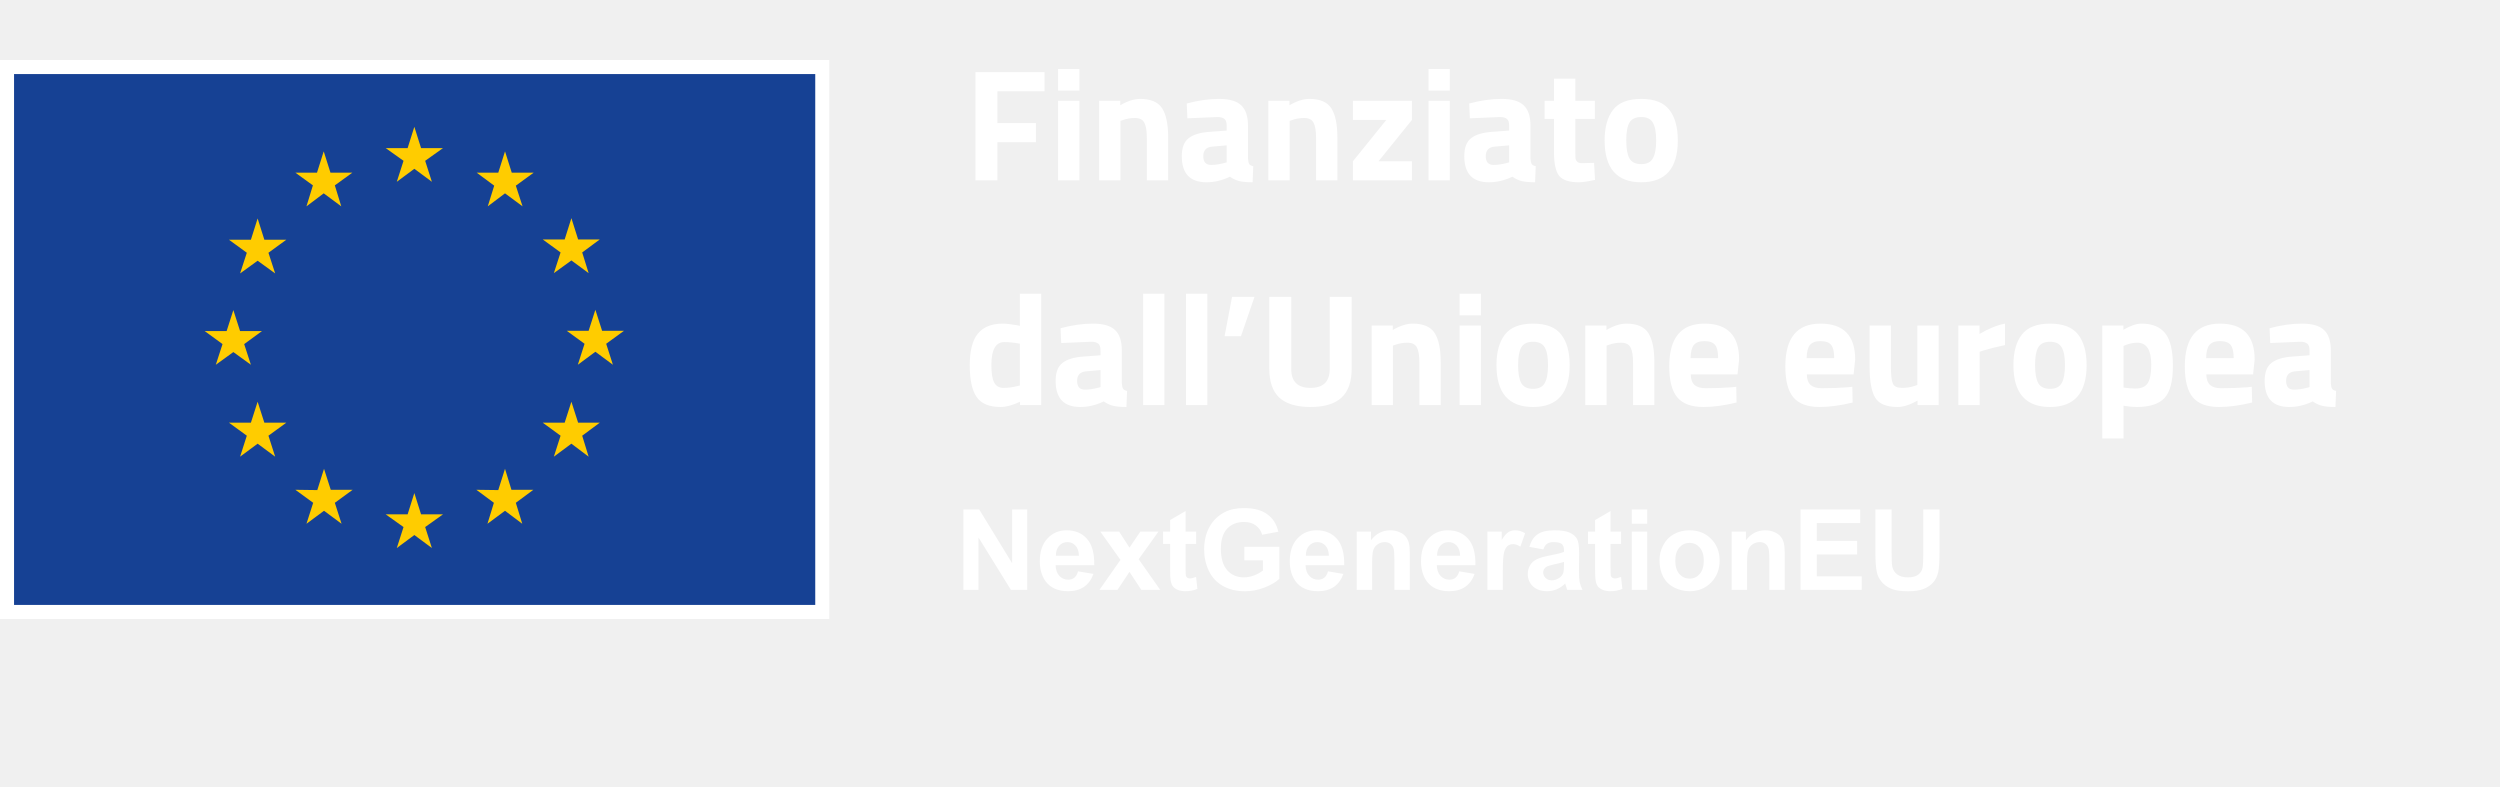
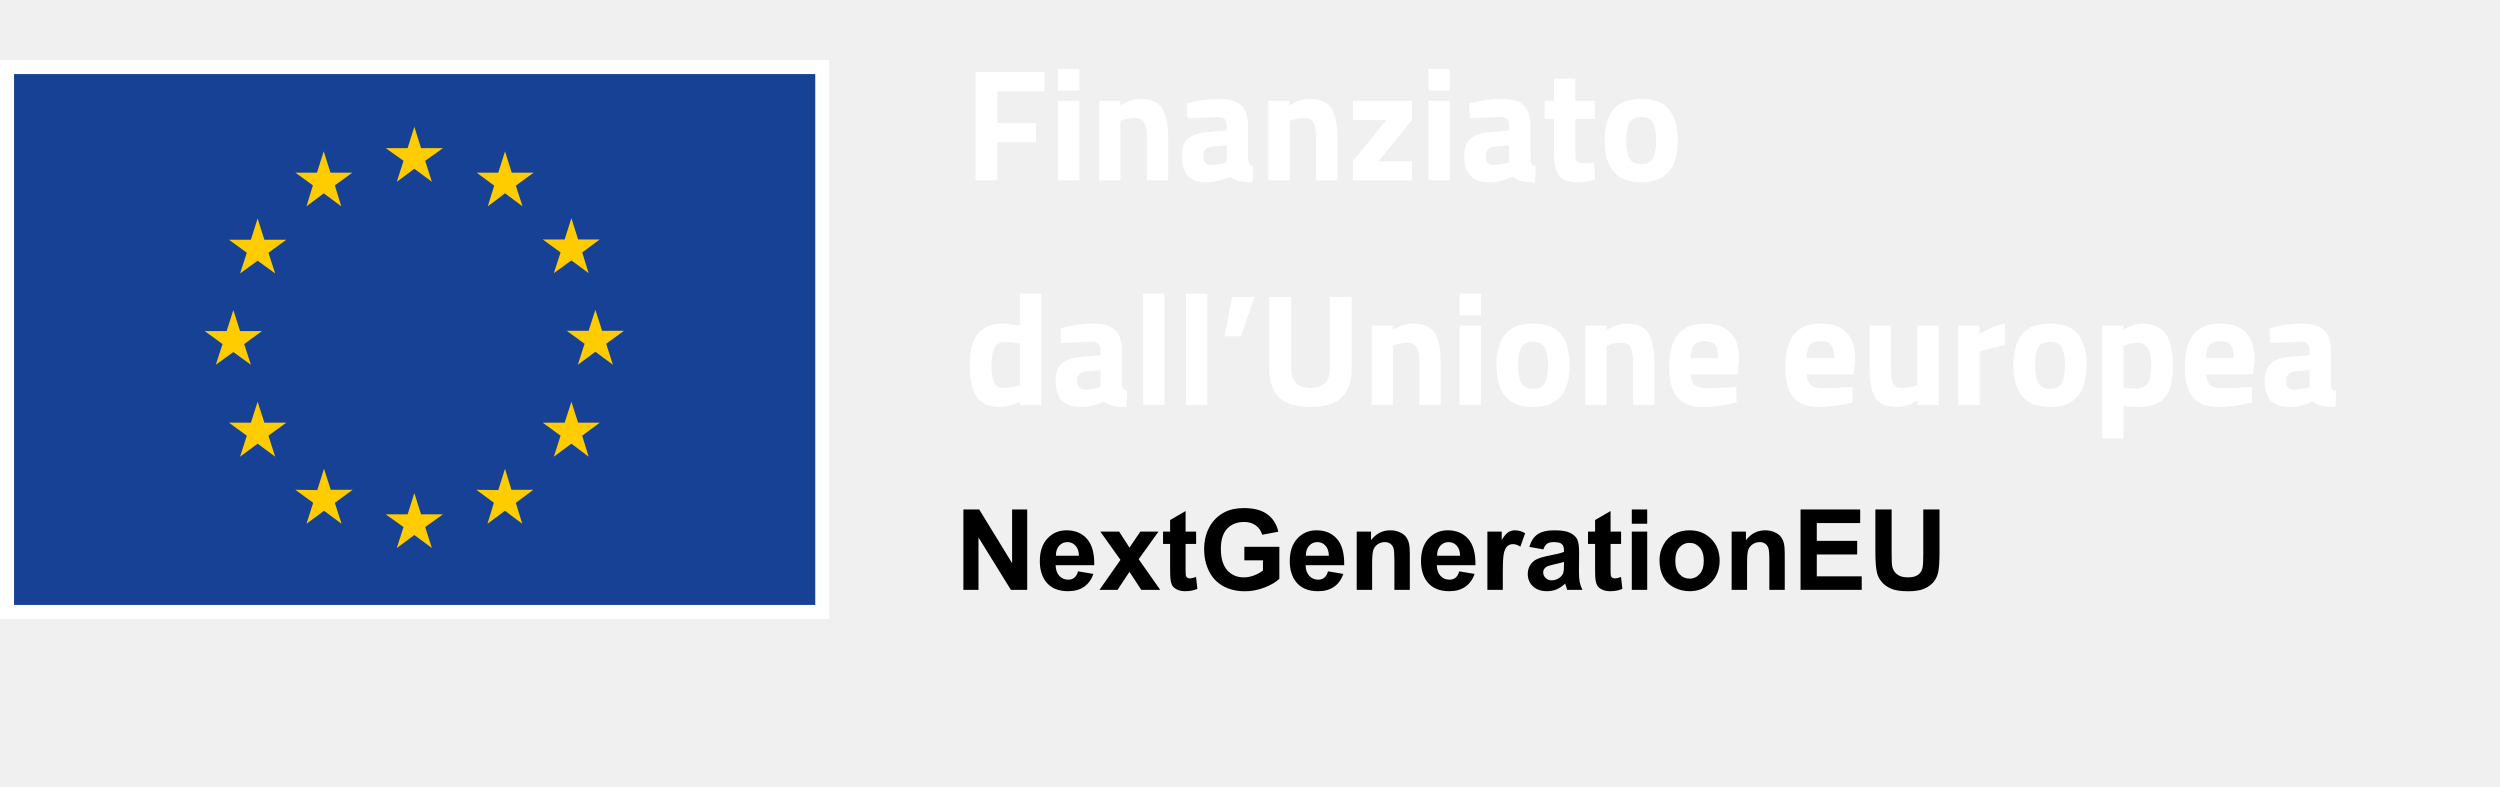
<svg xmlns="http://www.w3.org/2000/svg" width="178" height="56" viewBox="0 0 178 56" fill="none">
  <path d="M69.454 12.842V5.138H74.37V6.498H71.017V8.763H73.758V10.123H71.017V12.842H69.454ZM75.336 12.842V7.177H76.854V12.842H75.336ZM75.336 6.452V4.912H76.854V6.452H75.336ZM79.775 12.842H78.257V7.177H79.763V7.495C80.277 7.193 80.749 7.042 81.179 7.042C81.935 7.042 82.456 7.264 82.743 7.71C83.03 8.156 83.173 8.843 83.173 9.772V12.842H81.655V9.817C81.655 9.334 81.599 8.979 81.485 8.752C81.372 8.518 81.145 8.401 80.805 8.401C80.496 8.401 80.198 8.454 79.911 8.56L79.775 8.605V12.842ZM88.857 8.945V11.301C88.872 11.482 88.902 11.611 88.948 11.686C88.993 11.754 89.088 11.803 89.231 11.834L89.186 12.978C88.8 12.978 88.491 12.951 88.257 12.898C88.03 12.846 87.8 12.74 87.566 12.581C87.022 12.846 86.467 12.978 85.9 12.978C84.73 12.978 84.144 12.358 84.144 11.12C84.144 10.516 84.307 10.089 84.632 9.84C84.956 9.583 85.455 9.432 86.127 9.387L87.339 9.296V8.945C87.339 8.711 87.286 8.552 87.18 8.469C87.075 8.378 86.905 8.333 86.671 8.333L84.541 8.424L84.496 7.37C85.304 7.151 86.07 7.042 86.795 7.042C87.528 7.042 88.053 7.193 88.37 7.495C88.695 7.797 88.857 8.28 88.857 8.945ZM86.308 10.44C85.885 10.478 85.674 10.704 85.674 11.12C85.674 11.535 85.859 11.743 86.229 11.743C86.516 11.743 86.829 11.698 87.169 11.607L87.339 11.562V10.35L86.308 10.44ZM91.822 12.842H90.304V7.177H91.811V7.495C92.325 7.193 92.797 7.042 93.227 7.042C93.982 7.042 94.503 7.264 94.79 7.71C95.077 8.156 95.221 8.843 95.221 9.772V12.842H93.703V9.817C93.703 9.334 93.646 8.979 93.533 8.752C93.42 8.518 93.193 8.401 92.853 8.401C92.544 8.401 92.245 8.454 91.958 8.56L91.822 8.605V12.842ZM96.328 8.537V7.177H100.531V8.537L98.152 11.482H100.531V12.842H96.328V11.482L98.707 8.537H96.328ZM101.71 12.842V7.177H103.228V12.842H101.71ZM101.71 6.452V4.912H103.228V6.452H101.71ZM108.97 8.945V11.301C108.985 11.482 109.015 11.611 109.06 11.686C109.106 11.754 109.2 11.803 109.344 11.834L109.298 12.978C108.913 12.978 108.604 12.951 108.369 12.898C108.143 12.846 107.912 12.74 107.678 12.581C107.135 12.846 106.579 12.978 106.013 12.978C104.842 12.978 104.257 12.358 104.257 11.12C104.257 10.516 104.419 10.089 104.744 9.84C105.069 9.583 105.567 9.432 106.24 9.387L107.452 9.296V8.945C107.452 8.711 107.399 8.552 107.293 8.469C107.187 8.378 107.018 8.333 106.783 8.333L104.654 8.424L104.608 7.37C105.416 7.151 106.183 7.042 106.908 7.042C107.641 7.042 108.165 7.193 108.483 7.495C108.807 7.797 108.97 8.28 108.97 8.945ZM106.421 10.44C105.998 10.478 105.786 10.704 105.786 11.12C105.786 11.535 105.972 11.743 106.342 11.743C106.629 11.743 106.942 11.698 107.282 11.607L107.452 11.562V10.35L106.421 10.44ZM113.555 8.469H112.162V10.791C112.162 11.018 112.165 11.18 112.173 11.278C112.188 11.369 112.23 11.448 112.297 11.516C112.373 11.584 112.486 11.618 112.637 11.618L113.498 11.596L113.566 12.808C113.06 12.921 112.675 12.978 112.411 12.978C111.731 12.978 111.267 12.827 111.017 12.525C110.768 12.215 110.644 11.649 110.644 10.825V8.469H109.975V7.177H110.644V5.603H112.162V7.177H113.555V8.469ZM114.849 7.823C115.25 7.302 115.918 7.042 116.855 7.042C117.791 7.042 118.459 7.302 118.86 7.823C119.26 8.337 119.46 9.062 119.46 9.998C119.46 11.985 118.592 12.978 116.855 12.978C115.117 12.978 114.249 11.985 114.249 9.998C114.249 9.062 114.449 8.337 114.849 7.823ZM116.016 11.278C116.175 11.55 116.454 11.686 116.855 11.686C117.255 11.686 117.53 11.55 117.681 11.278C117.84 11.007 117.919 10.58 117.919 9.998C117.919 9.417 117.84 8.994 117.681 8.73C117.53 8.465 117.255 8.333 116.855 8.333C116.454 8.333 116.175 8.465 116.016 8.73C115.865 8.994 115.79 9.417 115.79 9.998C115.79 10.58 115.865 11.007 116.016 11.278ZM74.132 20.912V28.842H72.626V28.604C72.097 28.853 71.64 28.978 71.255 28.978C70.432 28.978 69.858 28.74 69.533 28.264C69.208 27.788 69.046 27.037 69.046 26.01C69.046 24.975 69.238 24.224 69.624 23.755C70.016 23.279 70.605 23.042 71.391 23.042C71.632 23.042 71.969 23.079 72.399 23.155L72.614 23.2V20.912H74.132ZM72.456 27.482L72.614 27.448V24.469C72.199 24.393 71.829 24.356 71.504 24.356C70.892 24.356 70.586 24.899 70.586 25.987C70.586 26.576 70.654 26.995 70.79 27.244C70.926 27.494 71.149 27.618 71.459 27.618C71.776 27.618 72.108 27.573 72.456 27.482ZM79.874 24.945V27.301C79.889 27.482 79.919 27.611 79.965 27.686C80.01 27.754 80.104 27.803 80.248 27.834L80.202 28.978C79.817 28.978 79.508 28.951 79.273 28.898C79.047 28.846 78.817 28.74 78.582 28.581C78.039 28.846 77.484 28.978 76.917 28.978C75.746 28.978 75.161 28.358 75.161 27.12C75.161 26.516 75.324 26.089 75.648 25.84C75.973 25.583 76.472 25.432 77.144 25.387L78.356 25.296V24.945C78.356 24.711 78.303 24.552 78.197 24.469C78.091 24.378 77.922 24.333 77.688 24.333L75.558 24.424L75.512 23.37C76.32 23.151 77.087 23.042 77.812 23.042C78.545 23.042 79.07 23.193 79.387 23.495C79.712 23.797 79.874 24.28 79.874 24.945ZM77.325 26.44C76.902 26.478 76.691 26.704 76.691 27.12C76.691 27.535 76.876 27.743 77.246 27.743C77.533 27.743 77.846 27.698 78.186 27.607L78.356 27.562V26.349L77.325 26.44ZM81.389 28.842V20.912H82.907V28.842H81.389ZM84.442 28.842V20.912H85.96V28.842H84.442ZM87.19 23.936L87.722 21.138H89.32L88.357 23.936H87.19ZM91.936 26.27C91.936 27.169 92.392 27.618 93.306 27.618C94.22 27.618 94.677 27.169 94.677 26.27V21.138H96.24V26.236C96.24 27.18 95.995 27.875 95.504 28.321C95.021 28.759 94.288 28.978 93.306 28.978C92.325 28.978 91.588 28.759 91.097 28.321C90.614 27.875 90.372 27.18 90.372 26.236V21.138H91.936V26.27ZM99.179 28.842H97.661V23.177H99.168V23.495C99.681 23.193 100.154 23.042 100.584 23.042C101.339 23.042 101.86 23.264 102.147 23.71C102.434 24.155 102.578 24.843 102.578 25.772V28.842H101.06V25.817C101.06 25.334 101.003 24.979 100.89 24.752C100.777 24.518 100.55 24.401 100.21 24.401C99.9 24.401 99.602 24.454 99.315 24.56L99.179 24.605V28.842ZM103.923 28.842V23.177H105.441V28.842H103.923ZM103.923 22.453V20.912H105.441V22.453H103.923ZM107.149 23.823C107.55 23.302 108.218 23.042 109.155 23.042C110.091 23.042 110.759 23.302 111.16 23.823C111.56 24.337 111.76 25.062 111.76 25.998C111.76 27.985 110.892 28.978 109.155 28.978C107.418 28.978 106.549 27.985 106.549 25.998C106.549 25.062 106.749 24.337 107.149 23.823ZM108.316 27.279C108.475 27.55 108.754 27.686 109.155 27.686C109.555 27.686 109.831 27.55 109.982 27.279C110.14 27.007 110.219 26.58 110.219 25.998C110.219 25.417 110.14 24.994 109.982 24.73C109.831 24.465 109.555 24.333 109.155 24.333C108.754 24.333 108.475 24.465 108.316 24.73C108.165 24.994 108.09 25.417 108.09 25.998C108.09 26.58 108.165 27.007 108.316 27.279ZM114.391 28.842H112.873V23.177H114.38V23.495C114.893 23.193 115.365 23.042 115.796 23.042C116.551 23.042 117.072 23.264 117.359 23.71C117.646 24.155 117.79 24.843 117.79 25.772V28.842H116.272V25.817C116.272 25.334 116.215 24.979 116.102 24.752C115.988 24.518 115.762 24.401 115.422 24.401C115.112 24.401 114.814 24.454 114.527 24.56L114.391 24.605V28.842ZM120.381 26.655C120.388 27.003 120.479 27.256 120.653 27.414C120.834 27.565 121.091 27.641 121.423 27.641C122.125 27.641 122.752 27.618 123.304 27.573L123.621 27.539L123.643 28.66C122.775 28.872 121.989 28.978 121.287 28.978C120.434 28.978 119.814 28.751 119.429 28.298C119.044 27.845 118.851 27.108 118.851 26.089C118.851 24.057 119.686 23.042 121.355 23.042C123.001 23.042 123.825 23.895 123.825 25.602L123.711 26.655H120.381ZM122.329 25.5C122.329 25.047 122.258 24.733 122.114 24.56C121.971 24.378 121.718 24.288 121.355 24.288C121 24.288 120.747 24.382 120.596 24.571C120.453 24.752 120.377 25.062 120.369 25.5H122.329ZM128.645 26.655C128.652 27.003 128.743 27.256 128.917 27.414C129.098 27.565 129.355 27.641 129.687 27.641C130.39 27.641 131.016 27.618 131.568 27.573L131.885 27.539L131.908 28.66C131.039 28.872 130.254 28.978 129.551 28.978C128.698 28.978 128.078 28.751 127.693 28.298C127.308 27.845 127.116 27.108 127.116 26.089C127.116 24.057 127.95 23.042 129.619 23.042C131.266 23.042 132.089 23.895 132.089 25.602L131.976 26.655H128.645ZM130.593 25.5C130.593 25.047 130.522 24.733 130.378 24.56C130.235 24.378 129.982 24.288 129.619 24.288C129.264 24.288 129.011 24.382 128.86 24.571C128.717 24.752 128.641 25.062 128.634 25.5H130.593ZM136.516 23.177H138.034V28.842H136.527V28.525C135.983 28.827 135.511 28.978 135.111 28.978C134.325 28.978 133.797 28.762 133.525 28.332C133.253 27.894 133.117 27.165 133.117 26.146V23.177H134.635V26.168C134.635 26.727 134.68 27.108 134.771 27.312C134.862 27.516 135.081 27.618 135.428 27.618C135.76 27.618 136.074 27.565 136.368 27.46L136.516 27.414V23.177ZM139.435 28.842V23.177H140.942V23.778C141.577 23.4 142.181 23.155 142.755 23.042V24.571C142.143 24.699 141.618 24.831 141.18 24.967L140.953 25.047V28.842H139.435ZM143.956 23.823C144.357 23.302 145.025 23.042 145.961 23.042C146.898 23.042 147.566 23.302 147.967 23.823C148.367 24.337 148.567 25.062 148.567 25.998C148.567 27.985 147.699 28.978 145.961 28.978C144.224 28.978 143.356 27.985 143.356 25.998C143.356 25.062 143.556 24.337 143.956 23.823ZM145.123 27.279C145.282 27.55 145.561 27.686 145.961 27.686C146.362 27.686 146.637 27.55 146.788 27.279C146.947 27.007 147.026 26.58 147.026 25.998C147.026 25.417 146.947 24.994 146.788 24.73C146.637 24.465 146.362 24.333 145.961 24.333C145.561 24.333 145.282 24.465 145.123 24.73C144.972 24.994 144.897 25.417 144.897 25.998C144.897 26.58 144.972 27.007 145.123 27.279ZM149.68 31.221V23.177H151.187V23.483C151.677 23.189 152.108 23.042 152.478 23.042C153.241 23.042 153.803 23.272 154.166 23.733C154.528 24.186 154.71 24.96 154.71 26.055C154.71 27.15 154.51 27.913 154.109 28.343C153.709 28.766 153.052 28.978 152.138 28.978C151.889 28.978 151.621 28.955 151.334 28.91L151.198 28.887V31.221H149.68ZM152.183 24.401C151.904 24.401 151.621 24.458 151.334 24.571L151.198 24.628V27.596C151.538 27.641 151.813 27.664 152.025 27.664C152.463 27.664 152.761 27.535 152.92 27.279C153.086 27.022 153.169 26.584 153.169 25.964C153.169 24.922 152.84 24.401 152.183 24.401ZM157.088 26.655C157.096 27.003 157.186 27.256 157.36 27.414C157.541 27.565 157.798 27.641 158.13 27.641C158.833 27.641 159.46 27.618 160.011 27.573L160.328 27.539L160.351 28.66C159.482 28.872 158.697 28.978 157.994 28.978C157.141 28.978 156.522 28.751 156.136 28.298C155.751 27.845 155.559 27.108 155.559 26.089C155.559 24.057 156.393 23.042 158.062 23.042C159.709 23.042 160.532 23.895 160.532 25.602L160.419 26.655H157.088ZM159.037 25.5C159.037 25.047 158.965 24.733 158.821 24.56C158.678 24.378 158.425 24.288 158.062 24.288C157.707 24.288 157.454 24.382 157.303 24.571C157.16 24.752 157.084 25.062 157.077 25.5H159.037ZM165.956 24.945V27.301C165.971 27.482 166.001 27.611 166.046 27.686C166.092 27.754 166.186 27.803 166.33 27.834L166.284 28.978C165.899 28.978 165.589 28.951 165.355 28.898C165.129 28.846 164.898 28.74 164.664 28.581C164.12 28.846 163.565 28.978 162.999 28.978C161.828 28.978 161.243 28.358 161.243 27.12C161.243 26.516 161.405 26.089 161.73 25.84C162.055 25.583 162.553 25.432 163.226 25.387L164.438 25.296V24.945C164.438 24.711 164.385 24.552 164.279 24.469C164.173 24.378 164.003 24.333 163.769 24.333L161.64 24.424L161.594 23.37C162.402 23.151 163.169 23.042 163.894 23.042C164.627 23.042 165.151 23.193 165.469 23.495C165.793 23.797 165.956 24.28 165.956 24.945ZM163.407 26.44C162.984 26.478 162.772 26.704 162.772 27.12C162.772 27.535 162.957 27.743 163.327 27.743C163.614 27.743 163.928 27.698 164.268 27.607L164.438 27.562V26.349L163.407 26.44Z" fill="white" />
  <path d="M0.5 43.571V4.773H58.546V43.571H0.5Z" fill="#164194" stroke="white" />
  <path d="M28.252 12.944L29.501 12.018L30.75 12.944L30.272 11.45L31.542 10.545H29.98L29.501 9.029L29.023 10.545H27.461L28.731 11.45L28.252 12.944Z" fill="#FFCC00" />
  <path d="M21.82 14.692L23.049 13.766L24.298 14.692L23.84 13.198L25.089 12.293H23.528L23.049 10.777L22.57 12.293H21.029L22.279 13.198L21.82 14.692Z" fill="#FFCC00" />
  <path d="M18.343 15.555L17.864 17.07H16.303L17.573 17.996L17.094 19.469L18.343 18.564L19.592 19.469L19.113 17.996L20.384 17.07H18.822L18.343 15.555Z" fill="#FFCC00" />
  <path d="M16.615 25.067L17.864 25.972L17.385 24.498L18.655 23.572H17.093L16.615 22.078L16.136 23.572H14.574L15.844 24.498L15.365 25.972L16.615 25.067Z" fill="#FFCC00" />
  <path d="M18.822 30.096L18.343 28.602L17.864 30.096H16.303L17.573 31.022L17.094 32.516L18.343 31.59L19.592 32.516L19.113 31.022L20.384 30.096H18.822Z" fill="#FFCC00" />
  <path d="M23.549 34.873L23.07 33.379L22.591 34.894L21.029 34.873L22.299 35.799L21.82 37.293L23.07 36.367L24.319 37.293L23.84 35.799L25.11 34.873H23.549Z" fill="#FFCC00" />
  <path d="M29.98 36.621L29.501 35.105L29.023 36.621H27.461L28.731 37.526L28.252 39.02L29.501 38.094L30.75 39.02L30.272 37.526L31.542 36.621H29.98Z" fill="#FFCC00" />
  <path d="M36.414 34.873L35.956 33.379L35.477 34.894L33.916 34.873L35.165 35.799L34.707 37.293L35.956 36.367L37.185 37.293L36.727 35.799L37.976 34.873H36.414Z" fill="#FFCC00" />
  <path d="M41.162 30.096L40.683 28.602L40.204 30.096H38.643L39.913 31.022L39.434 32.516L40.683 31.59L41.911 32.516L41.453 31.022L42.703 30.096H41.162Z" fill="#FFCC00" />
  <path d="M44.43 23.551H42.869L42.39 22.057L41.911 23.551H40.35L41.62 24.477L41.141 25.971L42.39 25.045L43.639 25.971L43.16 24.477L44.43 23.551Z" fill="#FFCC00" />
  <path d="M39.434 19.448L40.683 18.543L41.911 19.448L41.453 17.974L42.703 17.049H41.162L40.683 15.533L40.204 17.049H38.643L39.913 17.974L39.434 19.448Z" fill="#FFCC00" />
  <path d="M35.957 10.777L35.478 12.293H33.938L35.187 13.219L34.729 14.692L35.957 13.766L37.206 14.692L36.727 13.219L37.998 12.293H36.436L35.957 10.777Z" fill="#FFCC00" />
-   <path d="M68.594 42V36.273H69.719L72.062 40.098V36.273H73.137V42H71.977L69.668 38.266V42H68.594ZM76.758 40.68L77.852 40.863C77.711 41.264 77.488 41.57 77.184 41.781C76.882 41.99 76.503 42.094 76.047 42.094C75.326 42.094 74.792 41.858 74.445 41.387C74.172 41.009 74.035 40.533 74.035 39.957C74.035 39.27 74.215 38.732 74.574 38.344C74.934 37.953 75.388 37.758 75.938 37.758C76.555 37.758 77.042 37.962 77.398 38.371C77.755 38.777 77.926 39.401 77.91 40.242H75.16C75.168 40.568 75.257 40.822 75.426 41.004C75.595 41.184 75.806 41.273 76.059 41.273C76.231 41.273 76.375 41.227 76.492 41.133C76.609 41.039 76.698 40.888 76.758 40.68ZM76.82 39.57C76.812 39.253 76.731 39.012 76.574 38.848C76.418 38.681 76.228 38.598 76.004 38.598C75.764 38.598 75.566 38.685 75.41 38.859C75.254 39.034 75.177 39.271 75.18 39.57H76.82ZM78.281 42L79.777 39.863L78.344 37.852H79.684L80.418 38.992L81.191 37.852H82.481L81.074 39.816L82.609 42H81.262L80.418 40.715L79.566 42H78.281ZM85.164 37.852V38.727H84.414V40.398C84.414 40.737 84.421 40.935 84.434 40.992C84.449 41.047 84.482 41.092 84.531 41.129C84.583 41.165 84.646 41.184 84.719 41.184C84.82 41.184 84.967 41.148 85.16 41.078L85.254 41.93C84.999 42.039 84.71 42.094 84.387 42.094C84.189 42.094 84.01 42.061 83.852 41.996C83.693 41.928 83.576 41.842 83.5 41.738C83.427 41.632 83.376 41.488 83.348 41.309C83.324 41.181 83.312 40.923 83.312 40.535V38.727H82.809V37.852H83.312V37.027L84.414 36.387V37.852H85.164ZM88.598 39.895V38.93H91.09V41.211C90.848 41.445 90.496 41.652 90.035 41.832C89.577 42.009 89.112 42.098 88.641 42.098C88.042 42.098 87.519 41.973 87.074 41.723C86.629 41.47 86.294 41.111 86.07 40.645C85.846 40.176 85.734 39.667 85.734 39.117C85.734 38.521 85.859 37.991 86.109 37.527C86.359 37.064 86.725 36.708 87.207 36.461C87.574 36.271 88.031 36.176 88.578 36.176C89.289 36.176 89.844 36.325 90.242 36.625C90.643 36.922 90.901 37.333 91.016 37.859L89.867 38.074C89.787 37.793 89.634 37.572 89.41 37.41C89.189 37.246 88.912 37.164 88.578 37.164C88.073 37.164 87.671 37.324 87.371 37.645C87.074 37.965 86.926 38.44 86.926 39.07C86.926 39.75 87.077 40.26 87.379 40.602C87.681 40.94 88.077 41.109 88.566 41.109C88.809 41.109 89.051 41.062 89.293 40.969C89.538 40.872 89.747 40.757 89.922 40.621V39.895H88.598ZM94.555 40.68L95.648 40.863C95.508 41.264 95.285 41.57 94.981 41.781C94.678 41.99 94.299 42.094 93.844 42.094C93.122 42.094 92.588 41.858 92.242 41.387C91.969 41.009 91.832 40.533 91.832 39.957C91.832 39.27 92.012 38.732 92.371 38.344C92.731 37.953 93.185 37.758 93.734 37.758C94.352 37.758 94.838 37.962 95.195 38.371C95.552 38.777 95.723 39.401 95.707 40.242H92.957C92.965 40.568 93.053 40.822 93.223 41.004C93.392 41.184 93.603 41.273 93.856 41.273C94.027 41.273 94.172 41.227 94.289 41.133C94.406 41.039 94.495 40.888 94.555 40.68ZM94.617 39.57C94.609 39.253 94.527 39.012 94.371 38.848C94.215 38.681 94.025 38.598 93.801 38.598C93.561 38.598 93.363 38.685 93.207 38.859C93.051 39.034 92.974 39.271 92.977 39.57H94.617ZM100.379 42H99.281V39.883C99.281 39.435 99.258 39.146 99.211 39.016C99.164 38.883 99.087 38.78 98.981 38.707C98.876 38.634 98.75 38.598 98.602 38.598C98.412 38.598 98.241 38.65 98.09 38.754C97.939 38.858 97.835 38.996 97.777 39.168C97.723 39.34 97.695 39.658 97.695 40.121V42H96.598V37.852H97.617V38.461C97.979 37.992 98.435 37.758 98.984 37.758C99.227 37.758 99.448 37.802 99.648 37.891C99.849 37.977 100 38.087 100.102 38.223C100.206 38.358 100.277 38.512 100.316 38.684C100.358 38.855 100.379 39.102 100.379 39.422V42ZM103.898 40.68L104.992 40.863C104.852 41.264 104.629 41.57 104.324 41.781C104.022 41.99 103.643 42.094 103.188 42.094C102.466 42.094 101.932 41.858 101.586 41.387C101.312 41.009 101.176 40.533 101.176 39.957C101.176 39.27 101.355 38.732 101.715 38.344C102.074 37.953 102.529 37.758 103.078 37.758C103.695 37.758 104.182 37.962 104.539 38.371C104.896 38.777 105.066 39.401 105.051 40.242H102.301C102.309 40.568 102.397 40.822 102.566 41.004C102.736 41.184 102.947 41.273 103.199 41.273C103.371 41.273 103.516 41.227 103.633 41.133C103.75 41.039 103.839 40.888 103.898 40.68ZM103.961 39.57C103.953 39.253 103.871 39.012 103.715 38.848C103.559 38.681 103.368 38.598 103.145 38.598C102.905 38.598 102.707 38.685 102.551 38.859C102.395 39.034 102.318 39.271 102.32 39.57H103.961ZM107 42H105.902V37.852H106.922V38.441C107.096 38.163 107.253 37.979 107.391 37.891C107.531 37.802 107.69 37.758 107.867 37.758C108.117 37.758 108.358 37.827 108.59 37.965L108.25 38.922C108.065 38.802 107.893 38.742 107.734 38.742C107.581 38.742 107.451 38.785 107.344 38.871C107.237 38.954 107.152 39.107 107.09 39.328C107.03 39.55 107 40.013 107 40.719V42ZM109.887 39.117L108.891 38.938C109.003 38.536 109.195 38.24 109.469 38.047C109.742 37.854 110.148 37.758 110.688 37.758C111.177 37.758 111.542 37.816 111.781 37.934C112.021 38.048 112.189 38.195 112.285 38.375C112.384 38.552 112.434 38.879 112.434 39.355L112.422 40.637C112.422 41.001 112.439 41.271 112.473 41.445C112.509 41.617 112.576 41.802 112.672 42H111.586C111.557 41.927 111.522 41.819 111.48 41.676C111.462 41.611 111.449 41.568 111.441 41.547C111.254 41.729 111.053 41.866 110.84 41.957C110.626 42.048 110.398 42.094 110.156 42.094C109.729 42.094 109.392 41.978 109.145 41.746C108.9 41.514 108.777 41.221 108.777 40.867C108.777 40.633 108.833 40.425 108.945 40.242C109.057 40.057 109.214 39.917 109.414 39.82C109.617 39.721 109.909 39.635 110.289 39.562C110.802 39.466 111.158 39.376 111.355 39.293V39.184C111.355 38.973 111.303 38.823 111.199 38.734C111.095 38.643 110.898 38.598 110.609 38.598C110.414 38.598 110.262 38.637 110.152 38.715C110.043 38.79 109.954 38.925 109.887 39.117ZM111.355 40.008C111.215 40.055 110.992 40.111 110.688 40.176C110.383 40.241 110.184 40.305 110.09 40.367C109.947 40.469 109.875 40.598 109.875 40.754C109.875 40.908 109.932 41.04 110.047 41.152C110.161 41.264 110.307 41.32 110.484 41.32C110.682 41.32 110.871 41.255 111.051 41.125C111.184 41.026 111.271 40.905 111.312 40.762C111.341 40.668 111.355 40.49 111.355 40.227V40.008ZM115.422 37.852V38.727H114.672V40.398C114.672 40.737 114.678 40.935 114.691 40.992C114.707 41.047 114.74 41.092 114.789 41.129C114.841 41.165 114.904 41.184 114.977 41.184C115.078 41.184 115.225 41.148 115.418 41.078L115.512 41.93C115.257 42.039 114.967 42.094 114.645 42.094C114.447 42.094 114.268 42.061 114.109 41.996C113.951 41.928 113.833 41.842 113.758 41.738C113.685 41.632 113.634 41.488 113.605 41.309C113.582 41.181 113.57 40.923 113.57 40.535V38.727H113.066V37.852H113.57V37.027L114.672 36.387V37.852H115.422ZM116.184 37.289V36.273H117.281V37.289H116.184ZM116.184 42V37.852H117.281V42H116.184ZM118.156 39.867C118.156 39.503 118.246 39.15 118.426 38.809C118.605 38.467 118.859 38.207 119.188 38.027C119.518 37.848 119.887 37.758 120.293 37.758C120.921 37.758 121.435 37.962 121.836 38.371C122.237 38.777 122.438 39.292 122.438 39.914C122.438 40.542 122.234 41.062 121.828 41.477C121.424 41.888 120.915 42.094 120.301 42.094C119.921 42.094 119.557 42.008 119.211 41.836C118.867 41.664 118.605 41.413 118.426 41.082C118.246 40.749 118.156 40.344 118.156 39.867ZM119.281 39.926C119.281 40.337 119.379 40.652 119.574 40.871C119.77 41.09 120.01 41.199 120.297 41.199C120.583 41.199 120.823 41.09 121.016 40.871C121.211 40.652 121.309 40.335 121.309 39.918C121.309 39.512 121.211 39.199 121.016 38.98C120.823 38.762 120.583 38.652 120.297 38.652C120.01 38.652 119.77 38.762 119.574 38.98C119.379 39.199 119.281 39.514 119.281 39.926ZM127.074 42H125.977V39.883C125.977 39.435 125.953 39.146 125.906 39.016C125.859 38.883 125.783 38.78 125.676 38.707C125.572 38.634 125.445 38.598 125.297 38.598C125.107 38.598 124.936 38.65 124.785 38.754C124.634 38.858 124.53 38.996 124.473 39.168C124.418 39.34 124.391 39.658 124.391 40.121V42H123.293V37.852H124.312V38.461C124.674 37.992 125.13 37.758 125.68 37.758C125.922 37.758 126.143 37.802 126.344 37.891C126.544 37.977 126.695 38.087 126.797 38.223C126.901 38.358 126.973 38.512 127.012 38.684C127.053 38.855 127.074 39.102 127.074 39.422V42ZM128.199 42V36.273H132.445V37.242H129.355V38.512H132.23V39.477H129.355V41.035H132.555V42H128.199ZM133.527 36.273H134.684V39.375C134.684 39.867 134.698 40.186 134.727 40.332C134.776 40.566 134.893 40.755 135.078 40.898C135.266 41.039 135.521 41.109 135.844 41.109C136.172 41.109 136.419 41.043 136.586 40.91C136.753 40.775 136.853 40.609 136.887 40.414C136.921 40.219 136.938 39.895 136.938 39.441V36.273H138.094V39.281C138.094 39.969 138.062 40.454 138 40.738C137.938 41.022 137.822 41.262 137.652 41.457C137.486 41.652 137.262 41.809 136.98 41.926C136.699 42.04 136.332 42.098 135.879 42.098C135.332 42.098 134.917 42.035 134.633 41.91C134.352 41.783 134.129 41.618 133.965 41.418C133.801 41.215 133.693 41.003 133.641 40.781C133.565 40.453 133.527 39.969 133.527 39.328V36.273Z" fill="white" />
+   <path d="M68.594 42V36.273H69.719L72.062 40.098V36.273H73.137V42H71.977L69.668 38.266V42H68.594ZM76.758 40.68L77.852 40.863C77.711 41.264 77.488 41.57 77.184 41.781C76.882 41.99 76.503 42.094 76.047 42.094C75.326 42.094 74.792 41.858 74.445 41.387C74.172 41.009 74.035 40.533 74.035 39.957C74.035 39.27 74.215 38.732 74.574 38.344C74.934 37.953 75.388 37.758 75.938 37.758C76.555 37.758 77.042 37.962 77.398 38.371C77.755 38.777 77.926 39.401 77.91 40.242H75.16C75.168 40.568 75.257 40.822 75.426 41.004C75.595 41.184 75.806 41.273 76.059 41.273C76.231 41.273 76.375 41.227 76.492 41.133C76.609 41.039 76.698 40.888 76.758 40.68ZM76.82 39.57C76.812 39.253 76.731 39.012 76.574 38.848C76.418 38.681 76.228 38.598 76.004 38.598C75.764 38.598 75.566 38.685 75.41 38.859C75.254 39.034 75.177 39.271 75.18 39.57H76.82ZM78.281 42L79.777 39.863L78.344 37.852H79.684L80.418 38.992L81.191 37.852H82.481L81.074 39.816L82.609 42H81.262L80.418 40.715L79.566 42H78.281ZM85.164 37.852V38.727H84.414V40.398C84.414 40.737 84.421 40.935 84.434 40.992C84.449 41.047 84.482 41.092 84.531 41.129C84.583 41.165 84.646 41.184 84.719 41.184C84.82 41.184 84.967 41.148 85.16 41.078L85.254 41.93C84.999 42.039 84.71 42.094 84.387 42.094C84.189 42.094 84.01 42.061 83.852 41.996C83.693 41.928 83.576 41.842 83.5 41.738C83.427 41.632 83.376 41.488 83.348 41.309C83.324 41.181 83.312 40.923 83.312 40.535V38.727H82.809V37.852H83.312V37.027L84.414 36.387V37.852H85.164ZM88.598 39.895V38.93H91.09V41.211C90.848 41.445 90.496 41.652 90.035 41.832C89.577 42.009 89.112 42.098 88.641 42.098C88.042 42.098 87.519 41.973 87.074 41.723C86.629 41.47 86.294 41.111 86.07 40.645C85.846 40.176 85.734 39.667 85.734 39.117C85.734 38.521 85.859 37.991 86.109 37.527C86.359 37.064 86.725 36.708 87.207 36.461C87.574 36.271 88.031 36.176 88.578 36.176C89.289 36.176 89.844 36.325 90.242 36.625C90.643 36.922 90.901 37.333 91.016 37.859L89.867 38.074C89.787 37.793 89.634 37.572 89.41 37.41C89.189 37.246 88.912 37.164 88.578 37.164C88.073 37.164 87.671 37.324 87.371 37.645C87.074 37.965 86.926 38.44 86.926 39.07C86.926 39.75 87.077 40.26 87.379 40.602C87.681 40.94 88.077 41.109 88.566 41.109C88.809 41.109 89.051 41.062 89.293 40.969C89.538 40.872 89.747 40.757 89.922 40.621V39.895H88.598ZM94.555 40.68L95.648 40.863C95.508 41.264 95.285 41.57 94.981 41.781C94.678 41.99 94.299 42.094 93.844 42.094C93.122 42.094 92.588 41.858 92.242 41.387C91.969 41.009 91.832 40.533 91.832 39.957C91.832 39.27 92.012 38.732 92.371 38.344C92.731 37.953 93.185 37.758 93.734 37.758C94.352 37.758 94.838 37.962 95.195 38.371C95.552 38.777 95.723 39.401 95.707 40.242H92.957C92.965 40.568 93.053 40.822 93.223 41.004C93.392 41.184 93.603 41.273 93.856 41.273C94.027 41.273 94.172 41.227 94.289 41.133C94.406 41.039 94.495 40.888 94.555 40.68ZM94.617 39.57C94.609 39.253 94.527 39.012 94.371 38.848C94.215 38.681 94.025 38.598 93.801 38.598C93.561 38.598 93.363 38.685 93.207 38.859C93.051 39.034 92.974 39.271 92.977 39.57H94.617ZM100.379 42H99.281V39.883C99.281 39.435 99.258 39.146 99.211 39.016C99.164 38.883 99.087 38.78 98.981 38.707C98.876 38.634 98.75 38.598 98.602 38.598C98.412 38.598 98.241 38.65 98.09 38.754C97.939 38.858 97.835 38.996 97.777 39.168C97.723 39.34 97.695 39.658 97.695 40.121V42H96.598V37.852H97.617V38.461C97.979 37.992 98.435 37.758 98.984 37.758C99.227 37.758 99.448 37.802 99.648 37.891C99.849 37.977 100 38.087 100.102 38.223C100.206 38.358 100.277 38.512 100.316 38.684C100.358 38.855 100.379 39.102 100.379 39.422V42ZM103.898 40.68L104.992 40.863C104.852 41.264 104.629 41.57 104.324 41.781C104.022 41.99 103.643 42.094 103.188 42.094C102.466 42.094 101.932 41.858 101.586 41.387C101.312 41.009 101.176 40.533 101.176 39.957C101.176 39.27 101.355 38.732 101.715 38.344C102.074 37.953 102.529 37.758 103.078 37.758C103.695 37.758 104.182 37.962 104.539 38.371C104.896 38.777 105.066 39.401 105.051 40.242H102.301C102.309 40.568 102.397 40.822 102.566 41.004C102.736 41.184 102.947 41.273 103.199 41.273C103.371 41.273 103.516 41.227 103.633 41.133C103.75 41.039 103.839 40.888 103.898 40.68ZM103.961 39.57C103.953 39.253 103.871 39.012 103.715 38.848C103.559 38.681 103.368 38.598 103.145 38.598C102.905 38.598 102.707 38.685 102.551 38.859C102.395 39.034 102.318 39.271 102.32 39.57H103.961ZM107 42H105.902V37.852H106.922V38.441C107.096 38.163 107.253 37.979 107.391 37.891C107.531 37.802 107.69 37.758 107.867 37.758C108.117 37.758 108.358 37.827 108.59 37.965L108.25 38.922C108.065 38.802 107.893 38.742 107.734 38.742C107.581 38.742 107.451 38.785 107.344 38.871C107.237 38.954 107.152 39.107 107.09 39.328C107.03 39.55 107 40.013 107 40.719V42ZM109.887 39.117L108.891 38.938C109.003 38.536 109.195 38.24 109.469 38.047C109.742 37.854 110.148 37.758 110.688 37.758C111.177 37.758 111.542 37.816 111.781 37.934C112.021 38.048 112.189 38.195 112.285 38.375C112.384 38.552 112.434 38.879 112.434 39.355L112.422 40.637C112.422 41.001 112.439 41.271 112.473 41.445C112.509 41.617 112.576 41.802 112.672 42H111.586C111.557 41.927 111.522 41.819 111.48 41.676C111.462 41.611 111.449 41.568 111.441 41.547C111.254 41.729 111.053 41.866 110.84 41.957C110.626 42.048 110.398 42.094 110.156 42.094C109.729 42.094 109.392 41.978 109.145 41.746C108.9 41.514 108.777 41.221 108.777 40.867C108.777 40.633 108.833 40.425 108.945 40.242C109.057 40.057 109.214 39.917 109.414 39.82C109.617 39.721 109.909 39.635 110.289 39.562C110.802 39.466 111.158 39.376 111.355 39.293V39.184C111.355 38.973 111.303 38.823 111.199 38.734C111.095 38.643 110.898 38.598 110.609 38.598C110.414 38.598 110.262 38.637 110.152 38.715C110.043 38.79 109.954 38.925 109.887 39.117ZM111.355 40.008C111.215 40.055 110.992 40.111 110.688 40.176C110.383 40.241 110.184 40.305 110.09 40.367C109.947 40.469 109.875 40.598 109.875 40.754C109.875 40.908 109.932 41.04 110.047 41.152C110.161 41.264 110.307 41.32 110.484 41.32C110.682 41.32 110.871 41.255 111.051 41.125C111.184 41.026 111.271 40.905 111.312 40.762C111.341 40.668 111.355 40.49 111.355 40.227V40.008ZM115.422 37.852V38.727H114.672V40.398C114.672 40.737 114.678 40.935 114.691 40.992C114.707 41.047 114.74 41.092 114.789 41.129C114.841 41.165 114.904 41.184 114.977 41.184C115.078 41.184 115.225 41.148 115.418 41.078L115.512 41.93C115.257 42.039 114.967 42.094 114.645 42.094C114.447 42.094 114.268 42.061 114.109 41.996C113.951 41.928 113.833 41.842 113.758 41.738C113.685 41.632 113.634 41.488 113.605 41.309C113.582 41.181 113.57 40.923 113.57 40.535V38.727H113.066V37.852H113.57V37.027L114.672 36.387V37.852H115.422ZM116.184 37.289V36.273H117.281V37.289H116.184ZM116.184 42V37.852H117.281V42H116.184ZM118.156 39.867C118.156 39.503 118.246 39.15 118.426 38.809C118.605 38.467 118.859 38.207 119.188 38.027C119.518 37.848 119.887 37.758 120.293 37.758C120.921 37.758 121.435 37.962 121.836 38.371C122.237 38.777 122.438 39.292 122.438 39.914C122.438 40.542 122.234 41.062 121.828 41.477C121.424 41.888 120.915 42.094 120.301 42.094C119.921 42.094 119.557 42.008 119.211 41.836C118.867 41.664 118.605 41.413 118.426 41.082C118.246 40.749 118.156 40.344 118.156 39.867ZM119.281 39.926C119.281 40.337 119.379 40.652 119.574 40.871C119.77 41.09 120.01 41.199 120.297 41.199C120.583 41.199 120.823 41.09 121.016 40.871C121.211 40.652 121.309 40.335 121.309 39.918C121.309 39.512 121.211 39.199 121.016 38.98C120.823 38.762 120.583 38.652 120.297 38.652C120.01 38.652 119.77 38.762 119.574 38.98C119.379 39.199 119.281 39.514 119.281 39.926ZM127.074 42H125.977V39.883C125.977 39.435 125.953 39.146 125.906 39.016C125.859 38.883 125.783 38.78 125.676 38.707C125.572 38.634 125.445 38.598 125.297 38.598C125.107 38.598 124.936 38.65 124.785 38.754C124.634 38.858 124.53 38.996 124.473 39.168C124.418 39.34 124.391 39.658 124.391 40.121V42H123.293V37.852H124.312V38.461C124.674 37.992 125.13 37.758 125.68 37.758C125.922 37.758 126.143 37.802 126.344 37.891C126.544 37.977 126.695 38.087 126.797 38.223C126.901 38.358 126.973 38.512 127.012 38.684C127.053 38.855 127.074 39.102 127.074 39.422V42ZM128.199 42V36.273H132.445V37.242H129.355V38.512H132.23V39.477H129.355V41.035H132.555V42H128.199ZM133.527 36.273H134.684V39.375C134.684 39.867 134.698 40.186 134.727 40.332C134.776 40.566 134.893 40.755 135.078 40.898C135.266 41.039 135.521 41.109 135.844 41.109C136.172 41.109 136.419 41.043 136.586 40.91C136.753 40.775 136.853 40.609 136.887 40.414C136.921 40.219 136.938 39.895 136.938 39.441V36.273H138.094V39.281C138.094 39.969 138.062 40.454 138 40.738C137.938 41.022 137.822 41.262 137.652 41.457C137.486 41.652 137.262 41.809 136.98 41.926C136.699 42.04 136.332 42.098 135.879 42.098C135.332 42.098 134.917 42.035 134.633 41.91C134.352 41.783 134.129 41.618 133.965 41.418C133.801 41.215 133.693 41.003 133.641 40.781C133.565 40.453 133.527 39.969 133.527 39.328V36.273Z" fill="black" />
</svg>
